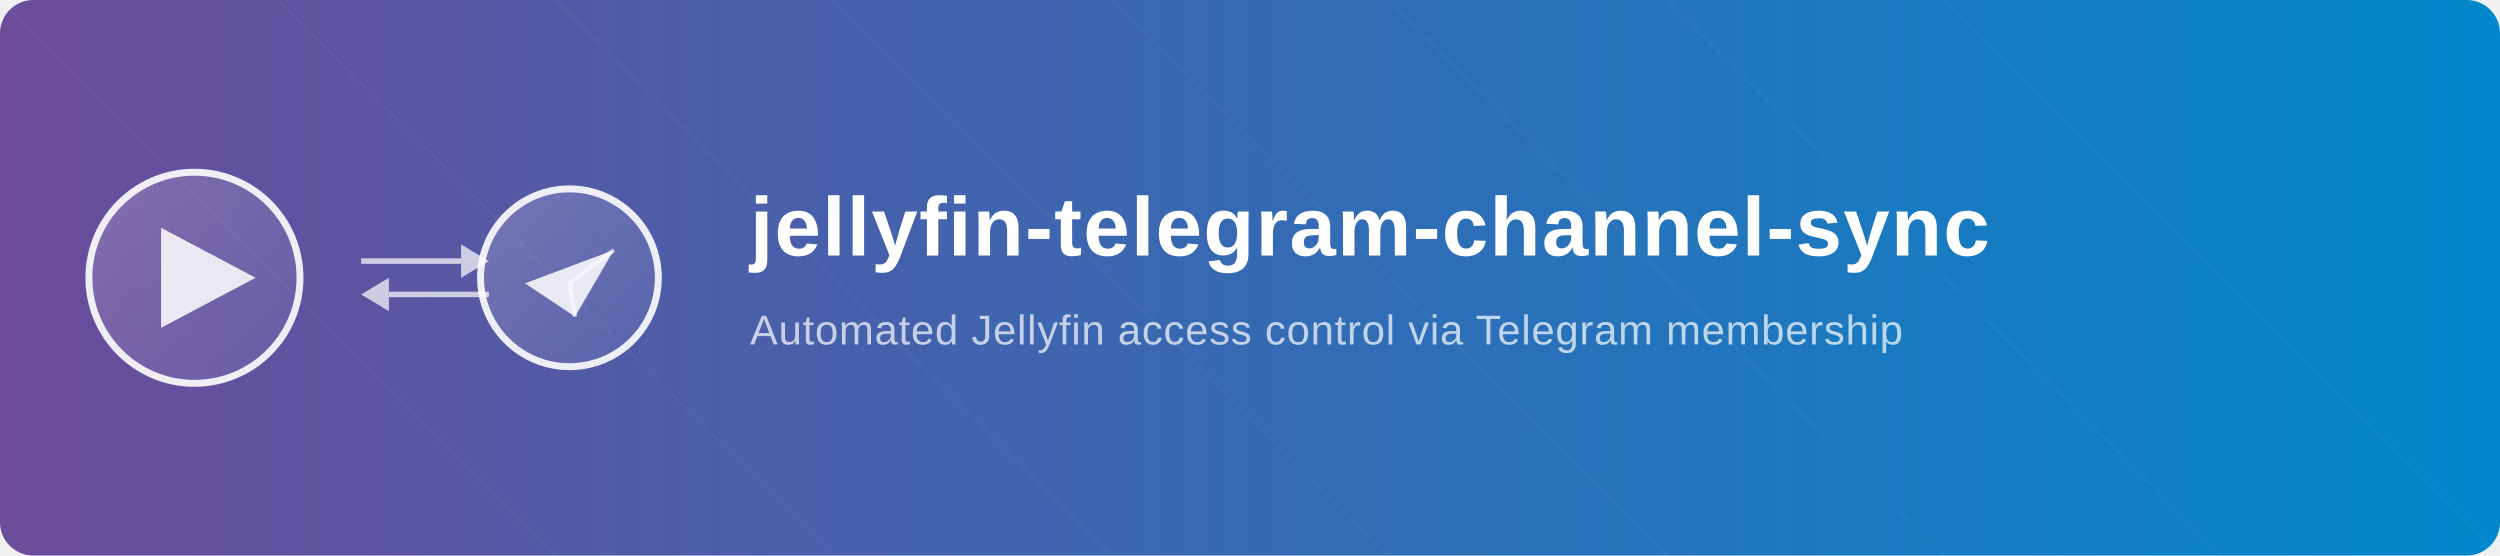
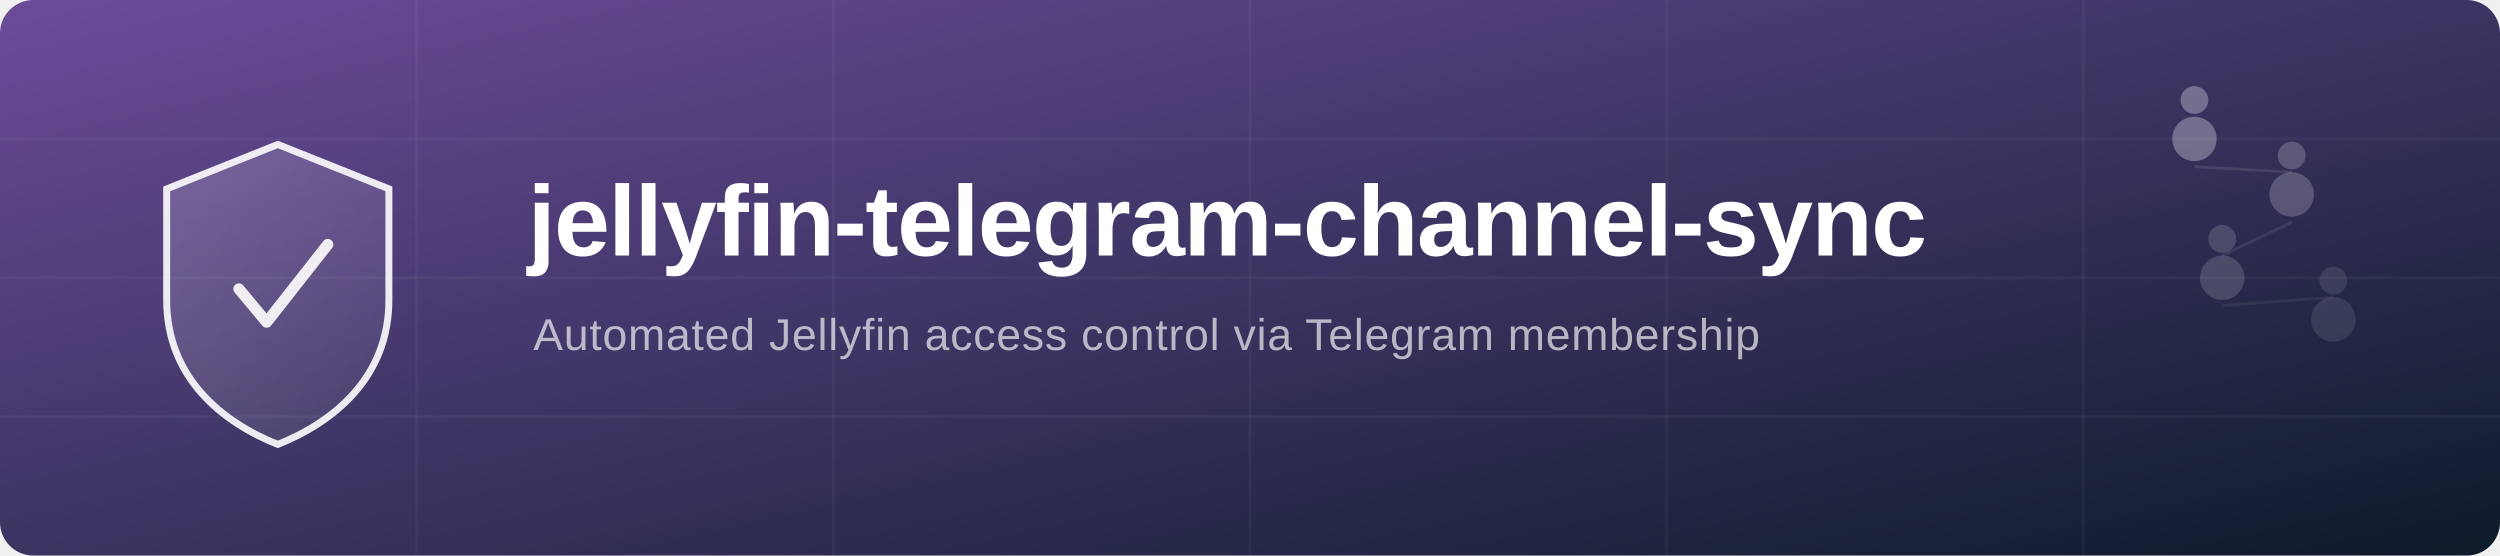
<svg xmlns="http://www.w3.org/2000/svg" viewBox="0 0 900 200" width="900" height="200">
  <defs>
-     <linearGradient id="bg" x1="0%" y1="0%" x2="100%" y2="0%">
+     <linearGradient id="bg" x1="0%" y1="0%" x2="100%" y2="100%">
      <stop offset="0%" stop-color="#6B4C9A" />
-       <stop offset="100%" stop-color="#0088CC" />
+       <stop offset="100%" stop-color="#0D1B2A" />
    </linearGradient>
-     <linearGradient id="iconGlow" x1="0%" y1="0%" x2="100%" y2="100%">
+     <linearGradient id="shieldFill" x1="0%" y1="0%" x2="100%" y2="100%">
      <stop offset="0%" stop-color="#ffffff" stop-opacity="0.2" />
      <stop offset="100%" stop-color="#ffffff" stop-opacity="0.05" />
    </linearGradient>
  </defs>
  <rect width="900" height="200" rx="12" fill="url(#bg)" />
-   <g opacity="0.03">
-     <line x1="0" y1="0" x2="200" y2="200" stroke="#fff" stroke-width="1" />
-     <line x1="100" y1="0" x2="300" y2="200" stroke="#fff" stroke-width="1" />
-     <line x1="200" y1="0" x2="400" y2="200" stroke="#fff" stroke-width="1" />
-     <line x1="300" y1="0" x2="500" y2="200" stroke="#fff" stroke-width="1" />
-     <line x1="400" y1="0" x2="600" y2="200" stroke="#fff" stroke-width="1" />
-     <line x1="500" y1="0" x2="700" y2="200" stroke="#fff" stroke-width="1" />
-     <line x1="600" y1="0" x2="800" y2="200" stroke="#fff" stroke-width="1" />
-     <line x1="700" y1="0" x2="900" y2="200" stroke="#fff" stroke-width="1" />
+   <g stroke="#ffffff" stroke-opacity="0.04" stroke-width="1">
+     <line x1="0" y1="50" x2="900" y2="50" />
+     <line x1="0" y1="100" x2="900" y2="100" />
+     <line x1="0" y1="150" x2="900" y2="150" />
+     <line x1="150" y1="0" x2="150" y2="200" />
+     <line x1="300" y1="0" x2="300" y2="200" />
+     <line x1="450" y1="0" x2="450" y2="200" />
+     <line x1="600" y1="0" x2="600" y2="200" />
+     <line x1="750" y1="0" x2="750" y2="200" />
  </g>
-   <g transform="translate(70, 100)">
-     <circle cx="0" cy="0" r="38" fill="url(#iconGlow)" stroke="#ffffff" stroke-width="2.5" opacity="0.9" />
-     <polygon points="-12,-18 22,0 -12,18" fill="#ffffff" opacity="0.85" />
+   <g transform="translate(100, 100)">
+     <path d="M0,-48 L40,-32 L40,8 C40,36 20,52 0,60 C-20,52 -40,36 -40,8 L-40,-32 Z" fill="url(#shieldFill)" stroke="#ffffff" stroke-width="2.5" opacity="0.9" />
+     <polyline points="-14,4 -4,16 18,-12" fill="none" stroke="#ffffff" stroke-width="4" stroke-linecap="round" stroke-linejoin="round" opacity="0.9" />
  </g>
-   <g transform="translate(130, 100)" opacity="0.7">
-     <line x1="0" y1="-6" x2="36" y2="-6" stroke="#ffffff" stroke-width="2" />
-     <polygon points="36,-12 46,-6 36,0" fill="#ffffff" />
-     <line x1="46" y1="6" x2="10" y2="6" stroke="#ffffff" stroke-width="2" />
-     <polygon points="10,0 0,6 10,12" fill="#ffffff" />
+   <g transform="translate(790, 50)">
+     <circle cx="0" cy="0" r="8" fill="#ffffff" opacity="0.3" />
+     <circle cx="0" cy="-14" r="5" fill="#ffffff" opacity="0.3" />
+     <circle cx="35" cy="20" r="8" fill="#ffffff" opacity="0.2" />
+     <circle cx="35" cy="6" r="5" fill="#ffffff" opacity="0.2" />
+     <circle cx="10" cy="50" r="8" fill="#ffffff" opacity="0.15" />
+     <circle cx="10" cy="36" r="5" fill="#ffffff" opacity="0.15" />
+     <circle cx="50" cy="65" r="8" fill="#ffffff" opacity="0.1" />
+     <circle cx="50" cy="51" r="5" fill="#ffffff" opacity="0.1" />
+     <line x1="0" y1="10" x2="35" y2="12" stroke="#ffffff" stroke-width="1" opacity="0.1" />
+     <line x1="35" y1="30" x2="10" y2="42" stroke="#ffffff" stroke-width="1" opacity="0.08" />
+     <line x1="10" y1="60" x2="50" y2="57" stroke="#ffffff" stroke-width="1" opacity="0.06" />
  </g>
-   <g transform="translate(205, 100)">
-     <circle cx="0" cy="0" r="32" fill="url(#iconGlow)" stroke="#ffffff" stroke-width="2.5" opacity="0.9" />
-     <path d="M-16,2 L16,-10 L2,14 Z" fill="#ffffff" opacity="0.85" />
-     <path d="M16,-10 L0,2 L2,14" fill="none" stroke="#ffffff" stroke-width="1.5" opacity="0.6" />
-   </g>
-   <text x="270" y="92" font-family="'Segoe UI', 'Helvetica Neue', Arial, sans-serif" font-size="30" font-weight="700" fill="#ffffff" letter-spacing="0.5">
+   <text x="190" y="92" font-family="'Segoe UI', 'Helvetica Neue', Arial, sans-serif" font-size="36" font-weight="700" fill="#ffffff" letter-spacing="-0.5">
    jellyfin-telegram-channel-sync
  </text>
-   <text x="270" y="124" font-family="'Segoe UI', 'Helvetica Neue', Arial, sans-serif" font-size="15" fill="#ffffff" opacity="0.7" letter-spacing="0.3">
+   <text x="192" y="126" font-family="'Segoe UI', 'Helvetica Neue', Arial, sans-serif" font-size="16" fill="#ffffff" opacity="0.65" letter-spacing="0.3">
    Automated Jellyfin access control via Telegram membership
  </text>
</svg>
